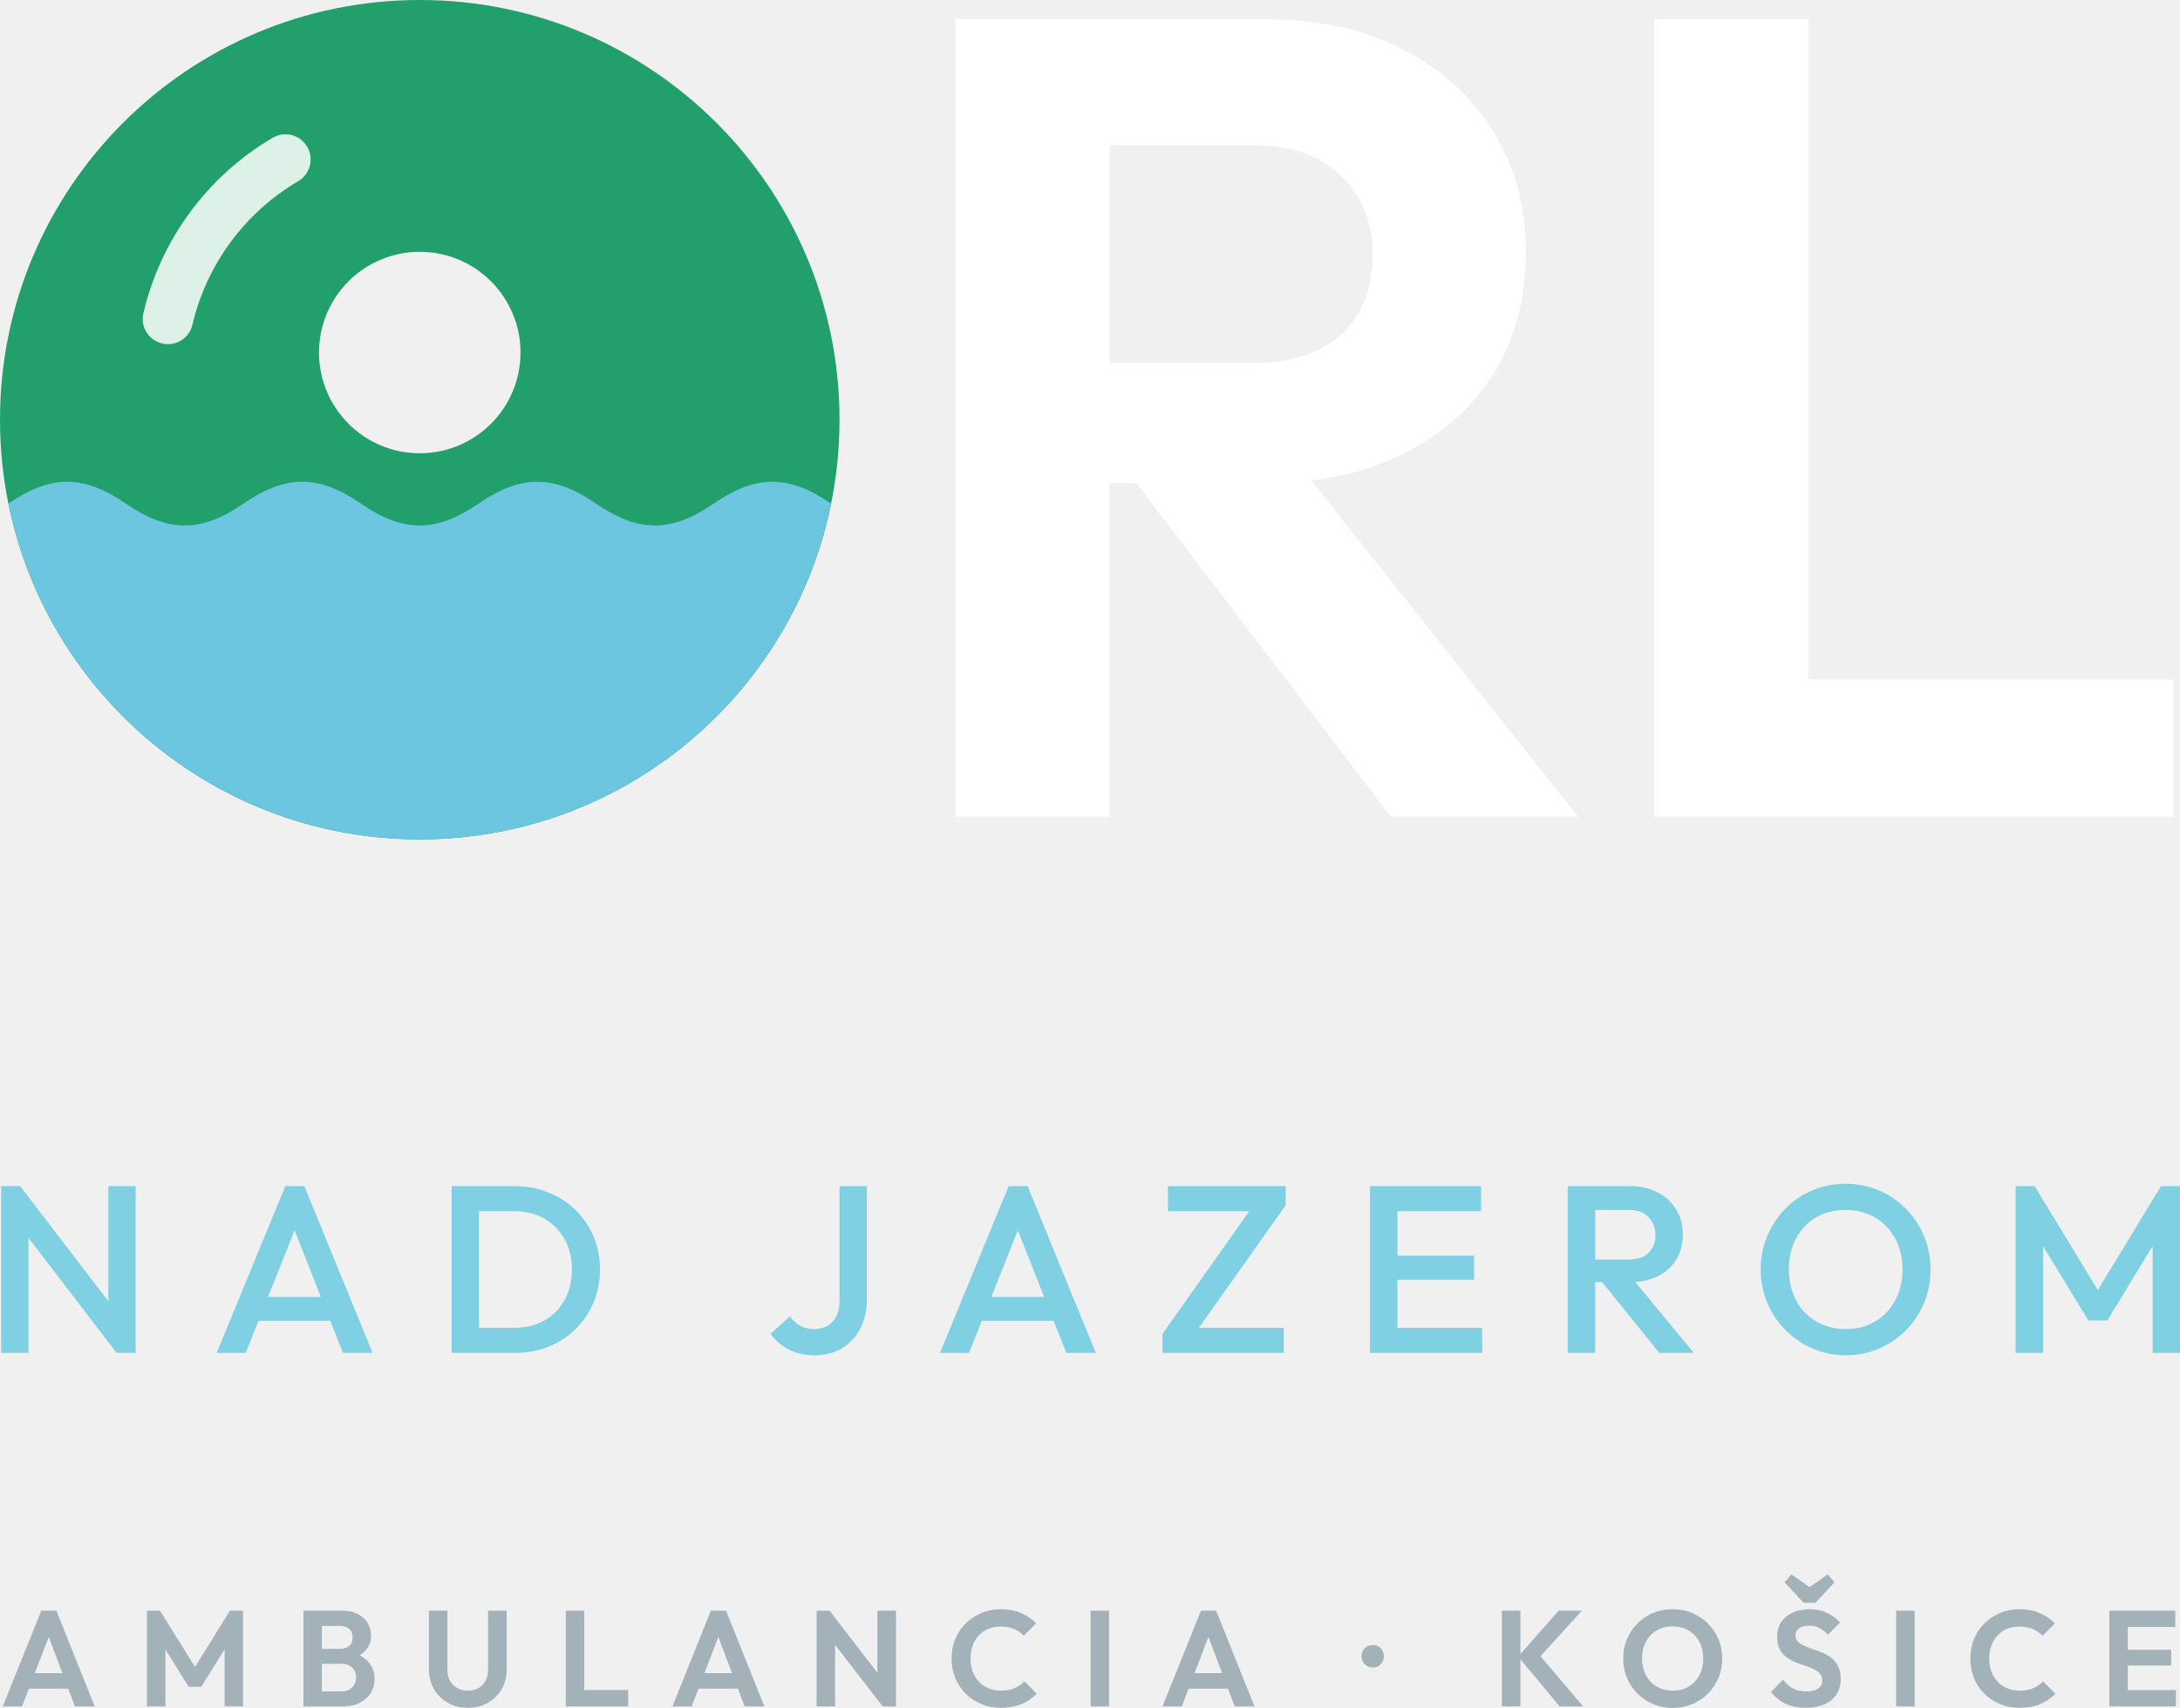
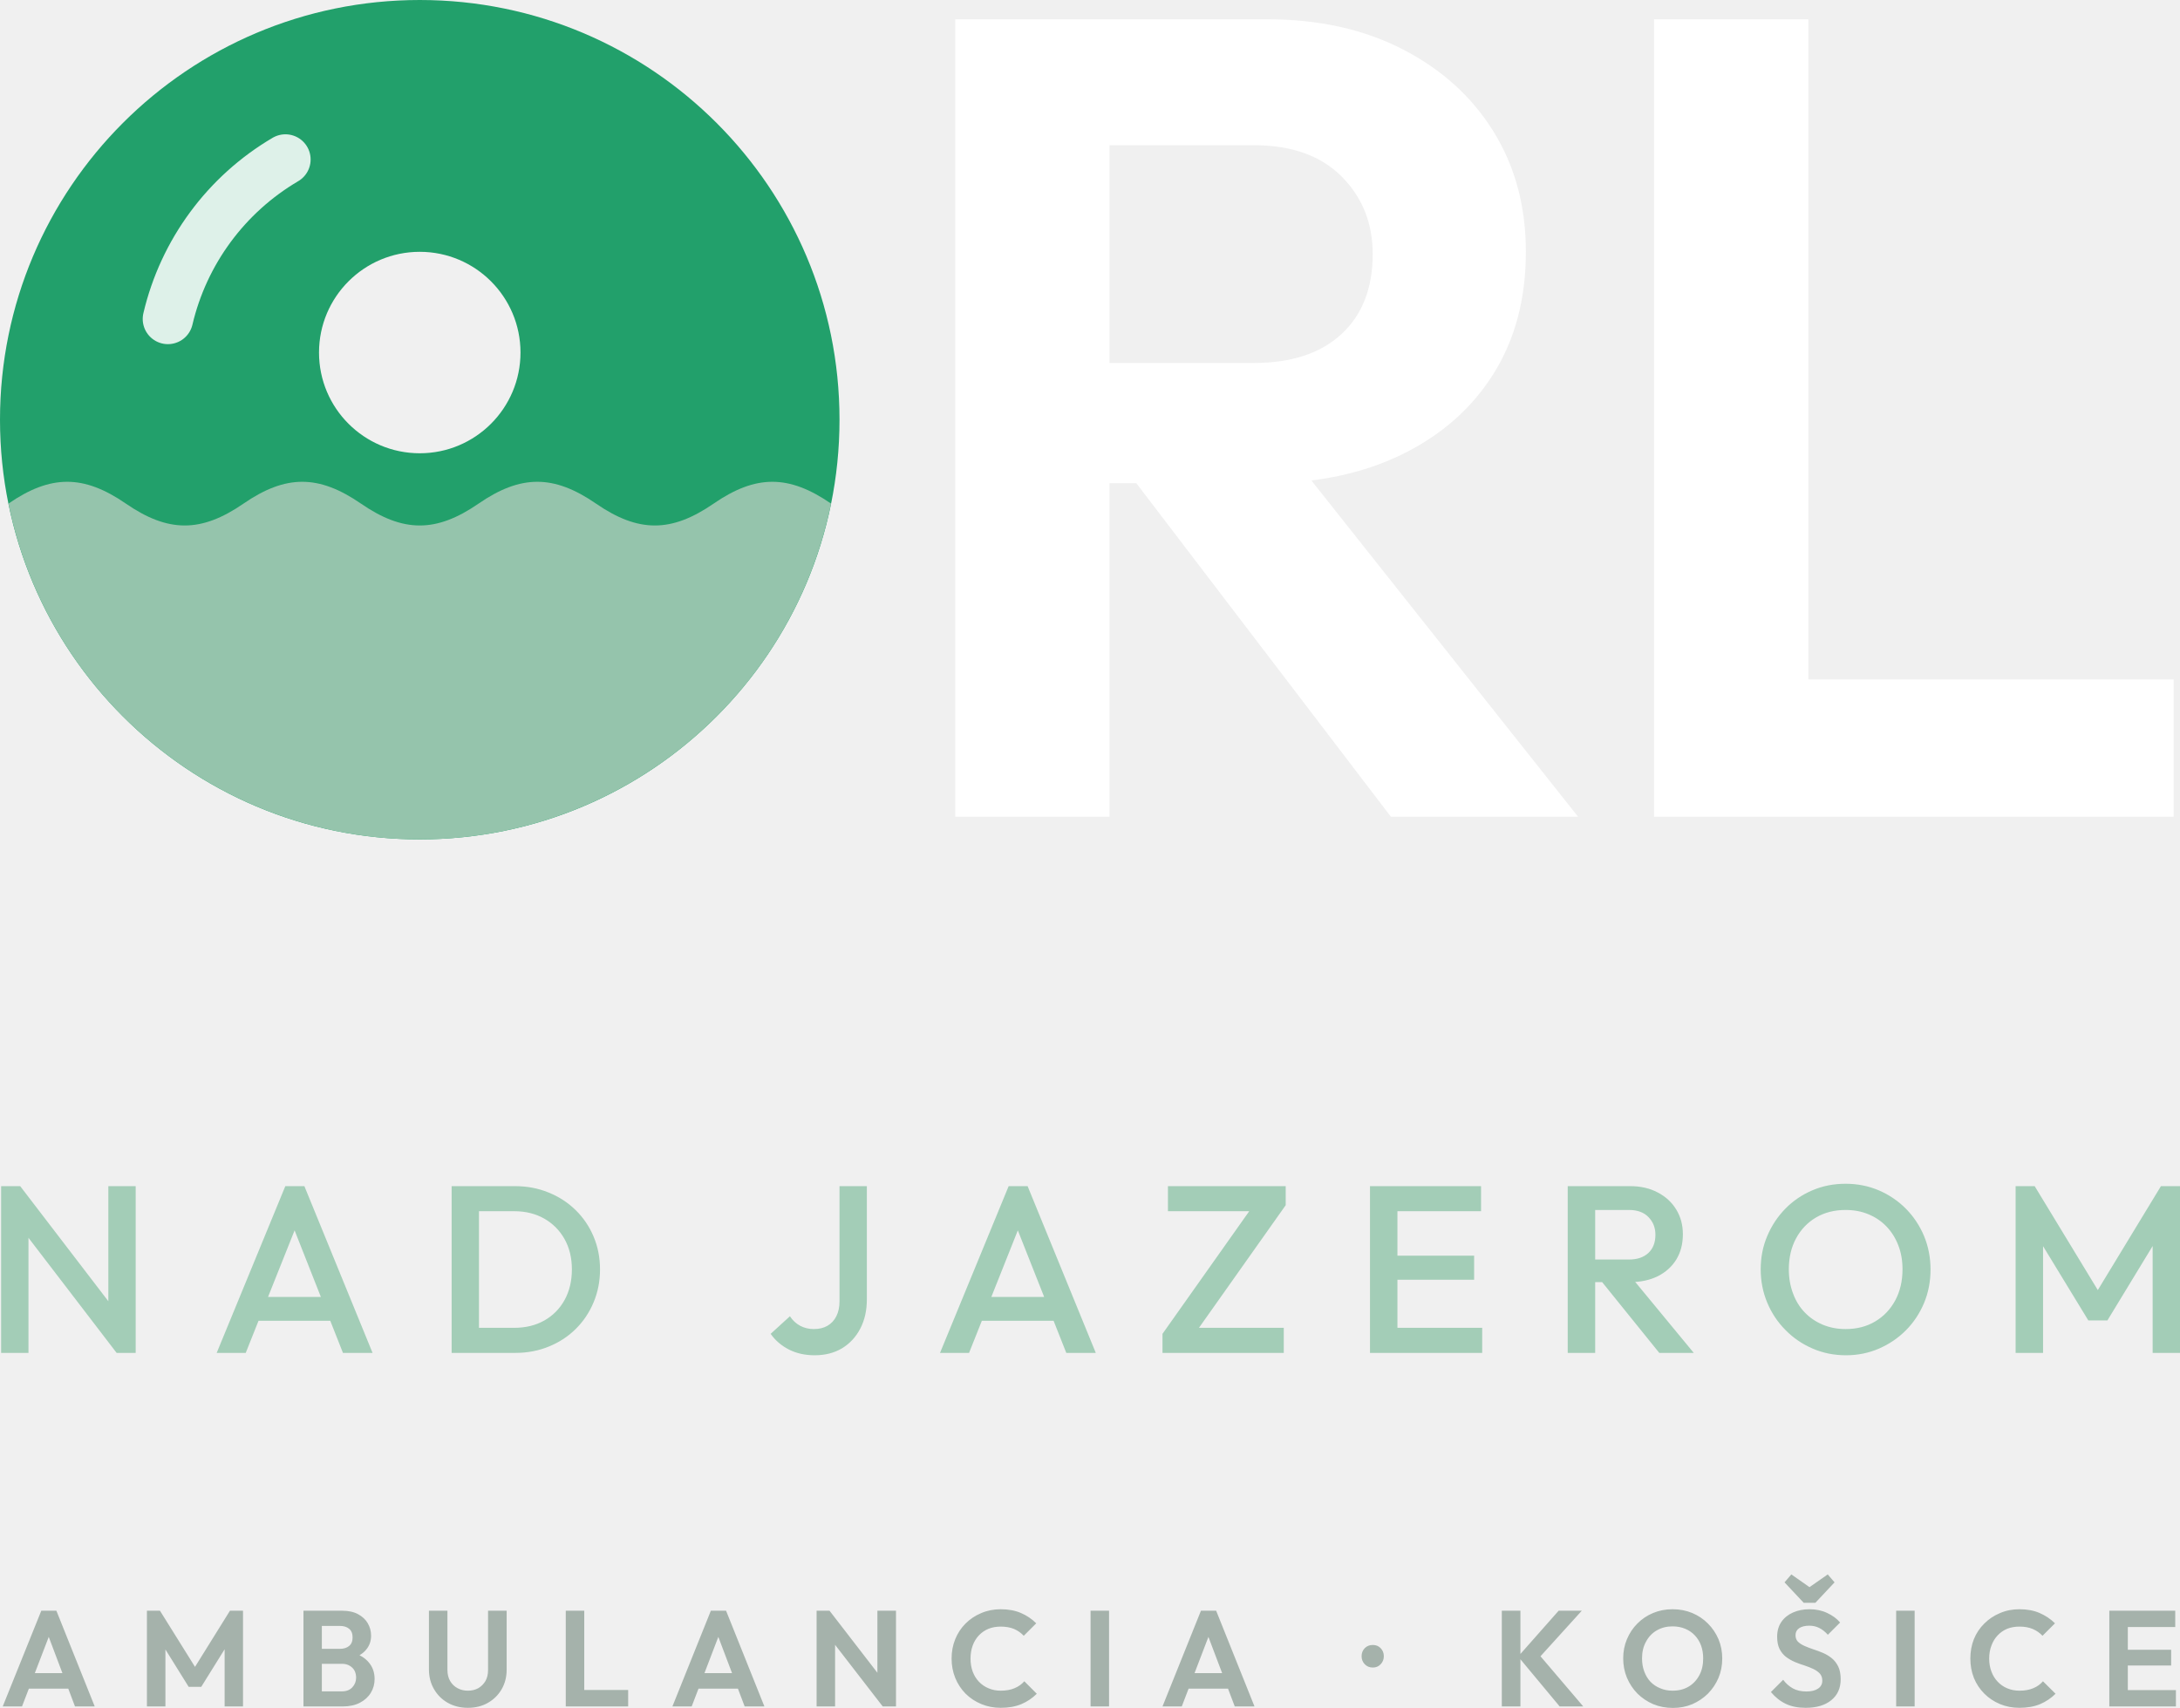
<svg xmlns="http://www.w3.org/2000/svg" viewBox="3.00 15.00 192.16 150.57" role="img">
  <g transform="translate(3.00 15.00) scale(0.74)">
    <path d="M0 50 A50 50 0 1 0 100 50 A50 50 0 1 0 0 50 Z M38 42 A12 12 0 1 1 62 42 A12 12 0 1 1 38 42 Z" fill="#22A06B" />
-     <path d="M1 60 C6.04 56.53 9.96 56.53 15 60 C20.04 63.47 23.96 63.47 29 60 C34.04 56.53 37.96 56.53 43 60 C48.04 63.47 51.96 63.47 57 60 C62.04 56.53 65.96 56.53 71 60 C76.04 63.47 79.96 63.47 85 60 C90.04 56.53 93.96 56.53 99 60 L98.99 60 A50 50 0 0 1 1.01 60 Z" fill="#6CC6E0" />
+     <path d="M1 60 C6.04 56.53 9.96 56.53 15 60 C20.04 63.47 23.96 63.47 29 60 C34.04 56.53 37.96 56.53 43 60 C48.04 63.47 51.96 63.47 57 60 C62.04 56.53 65.96 56.53 71 60 C76.04 63.47 79.96 63.47 85 60 C90.04 56.53 93.96 56.53 99 60 L98.99 60 A50 50 0 0 1 1.01 60 Z" fill="#95C4AC" />
    <path d="M20 38 A30 30 0 0 1 34 19" fill="none" stroke="#FFFFFF" stroke-width="6" stroke-linecap="round" opacity="0.85" />
  </g>
  <path d="M97.2 57.6V47H113.5Q118.5 47 121.25 44.45Q124 41.9 124 37.4Q124 33.3 121.25 30.55Q118.5 27.8 113.5 27.8H97.2V16.7H114.7Q121.5 16.7 126.65 19.35Q131.8 22 134.65 26.6Q137.5 31.2 137.5 37.2Q137.5 43.4 134.65 47.95Q131.8 52.5 126.6 55.05Q121.4 57.6 114.5 57.6ZM87.2 87V16.7H100.8V87ZM125.6 87 102.4 56.6 114.9 52.7 142.1 87ZM148.8 87V16.7H162.4V87ZM158.8 87V74.9H194.6V87Z" fill="#FFFFFF" />
-   <path d="M3.1 134.27V119.57H4.78L5.51 122.34V134.27ZM13.28 134.27 4.48 122.78 4.78 119.57 13.58 131.06ZM13.28 134.27 12.55 131.69V119.57H14.96V134.27ZM22.1 134.27 28.15 119.57H29.83L35.84 134.27H33.23L28.53 122.36H29.41L24.66 134.27ZM25.08 131.44V129.34H32.87V131.44ZM44.47 134.27V132.06H48.33Q49.84 132.06 50.99 131.41Q52.13 130.76 52.77 129.6Q53.41 128.43 53.41 126.9Q53.41 125.39 52.76 124.23Q52.11 123.08 50.97 122.43Q49.82 121.78 48.33 121.78H44.47V119.57H48.39Q49.99 119.57 51.35 120.13Q52.72 120.68 53.74 121.68Q54.76 122.68 55.32 124.01Q55.89 125.35 55.89 126.92Q55.89 128.47 55.32 129.82Q54.76 131.16 53.75 132.16Q52.74 133.16 51.38 133.71Q50.01 134.27 48.44 134.27ZM42.81 134.27V119.57H45.22V134.27ZM74.81 134.48Q73.53 134.48 72.53 133.97Q71.53 133.45 70.93 132.59L72.63 131.04Q72.98 131.58 73.53 131.88Q74.08 132.17 74.73 132.17Q75.44 132.17 75.94 131.88Q76.45 131.58 76.72 131.04Q77 130.49 77 129.73V119.57H79.41V129.55Q79.41 131.02 78.83 132.13Q78.25 133.24 77.23 133.86Q76.2 134.48 74.81 134.48ZM85.86 134.27 91.91 119.57H93.58L99.59 134.27H96.99L92.28 122.36H93.16L88.42 134.27ZM88.84 131.44V129.34H96.63V131.44ZM105.47 132.59 113.49 121.25H116.33L108.31 132.59ZM105.47 134.27V132.59L107.55 132.06H116.16V134.27ZM105.95 121.78V119.57H116.33V121.25L114.23 121.78ZM123.76 134.27V119.57H126.18V134.27ZM125.42 134.27V132.06H133.65V134.27ZM125.42 127.82V125.7H132.94V127.82ZM125.42 121.78V119.57H133.55V121.78ZM142.85 128.03V126.04H146.57Q147.68 126.04 148.3 125.46Q148.92 124.88 148.92 123.85Q148.92 122.93 148.31 122.3Q147.7 121.67 146.59 121.67H142.85V119.57H146.69Q148.08 119.57 149.13 120.13Q150.18 120.68 150.76 121.64Q151.34 122.59 151.34 123.81Q151.34 125.09 150.76 126.04Q150.18 126.98 149.13 127.51Q148.08 128.03 146.69 128.03ZM141.19 134.27V119.57H143.61V134.27ZM149.26 134.27 144.11 127.89 146.36 127.07 152.3 134.27ZM165.72 134.48Q164.14 134.48 162.78 133.89Q161.41 133.3 160.39 132.26Q159.36 131.23 158.78 129.85Q158.2 128.47 158.2 126.9Q158.2 125.32 158.78 123.96Q159.36 122.59 160.38 121.55Q161.39 120.52 162.75 119.94Q164.1 119.36 165.68 119.36Q167.25 119.36 168.61 119.94Q169.96 120.52 170.99 121.55Q172.02 122.59 172.6 123.97Q173.17 125.35 173.17 126.92Q173.17 128.5 172.6 129.87Q172.02 131.25 171 132.28Q169.98 133.3 168.63 133.89Q167.27 134.48 165.72 134.48ZM165.68 132.17Q167.17 132.17 168.29 131.5Q169.42 130.83 170.06 129.64Q170.7 128.45 170.7 126.9Q170.7 125.74 170.33 124.79Q169.96 123.83 169.29 123.13Q168.62 122.43 167.7 122.05Q166.79 121.67 165.68 121.67Q164.21 121.67 163.08 122.33Q161.96 122.99 161.32 124.17Q160.68 125.35 160.68 126.9Q160.68 128.05 161.05 129.03Q161.41 130.01 162.08 130.7Q162.74 131.39 163.66 131.78Q164.59 132.17 165.68 132.17ZM180.67 134.27V119.57H182.35L188.46 129.63H187.37L193.48 119.57H195.16V134.27H192.75V123.81L193.29 123.96L188.76 131.41H187.08L182.54 123.96L183.09 123.81V134.27Z" fill="#7FD0E3" />
-   <path d="M3.24 165.44 6.64 157H7.97L11.35 165.44H9.61L7 158.52H7.6L4.94 165.44ZM5.04 163.87V162.5H9.58V163.87ZM15.95 165.44V157H17.1L20.52 162.48H19.86L23.27 157H24.42V165.44H22.8V159.8L23.11 159.9L20.74 163.71H19.63L17.26 159.9L17.58 159.8V165.44ZM30.95 165.44V164.11H33.14Q33.73 164.11 34.06 163.75Q34.39 163.39 34.39 162.9Q34.39 162.56 34.25 162.28Q34.1 162.01 33.82 161.85Q33.54 161.68 33.14 161.68H30.95V160.36H32.96Q33.47 160.36 33.77 160.11Q34.08 159.86 34.08 159.36Q34.08 158.84 33.77 158.59Q33.47 158.34 32.96 158.34H30.95V157H33.16Q34 157 34.57 157.31Q35.14 157.62 35.42 158.11Q35.71 158.61 35.71 159.2Q35.71 159.92 35.27 160.44Q34.84 160.96 34 161.22L34.07 160.69Q35 160.95 35.51 161.56Q36.02 162.16 36.02 163.02Q36.02 163.69 35.69 164.23Q35.36 164.78 34.73 165.11Q34.1 165.44 33.2 165.44ZM29.75 165.44V157H31.37V165.44ZM44.24 165.56Q43.25 165.56 42.47 165.12Q41.7 164.68 41.26 163.92Q40.81 163.15 40.81 162.18V157H42.44V162.22Q42.44 162.79 42.68 163.2Q42.91 163.6 43.33 163.83Q43.74 164.05 44.24 164.05Q44.76 164.05 45.16 163.83Q45.55 163.6 45.79 163.2Q46.02 162.79 46.02 162.24V157H47.66V162.19Q47.66 163.16 47.22 163.92Q46.78 164.68 46.01 165.12Q45.25 165.56 44.24 165.56ZM52.87 165.44V157H54.5V165.44ZM54.07 165.44V163.99H58.37V165.44ZM62.27 165.44 65.66 157H67L70.38 165.44H68.64L66.02 158.52H66.62L63.97 165.44ZM64.07 163.87V162.5H68.6V163.87ZM74.98 165.44V157H76.12L76.61 158.64V165.44ZM80.81 165.44 75.8 158.96 76.12 157 81.12 163.48ZM80.81 165.44 80.34 163.86V157H81.98V165.44ZM91.21 165.56Q90.29 165.56 89.5 165.23Q88.7 164.9 88.11 164.31Q87.52 163.71 87.2 162.92Q86.88 162.13 86.88 161.22Q86.88 160.3 87.2 159.51Q87.52 158.72 88.11 158.13Q88.7 157.54 89.49 157.21Q90.28 156.87 91.21 156.87Q92.22 156.87 92.99 157.2Q93.76 157.53 94.34 158.11L93.24 159.21Q92.89 158.83 92.39 158.61Q91.88 158.4 91.21 158.4Q90.62 158.4 90.14 158.59Q89.65 158.79 89.29 159.17Q88.93 159.55 88.74 160.07Q88.55 160.59 88.55 161.22Q88.55 161.85 88.74 162.37Q88.93 162.88 89.29 163.26Q89.65 163.64 90.14 163.84Q90.62 164.05 91.21 164.05Q91.92 164.05 92.43 163.83Q92.94 163.62 93.29 163.22L94.39 164.32Q93.8 164.91 93.02 165.24Q92.24 165.56 91.21 165.56ZM99.13 165.44V157H100.76V165.44ZM105.47 165.44 108.86 157H110.2L113.58 165.44H111.84L109.22 158.52H109.82L107.17 165.44ZM107.27 163.87V162.5H111.8V163.87ZM124.01 162.01Q123.58 162.01 123.3 161.72Q123.02 161.43 123.02 161.01Q123.02 160.59 123.3 160.3Q123.58 160.02 124.01 160.02Q124.43 160.02 124.7 160.3Q124.98 160.59 124.98 161.01Q124.98 161.43 124.7 161.72Q124.43 162.01 124.01 162.01ZM140.48 165.44 136.82 161.04 140.39 157H142.43L138.46 161.38V160.63L142.56 165.44ZM135.38 165.44V157H137.02V165.44ZM150.46 165.57Q149.53 165.57 148.73 165.24Q147.94 164.9 147.34 164.31Q146.75 163.71 146.41 162.91Q146.08 162.12 146.08 161.2Q146.08 160.29 146.41 159.51Q146.74 158.72 147.33 158.13Q147.92 157.53 148.72 157.2Q149.51 156.87 150.43 156.87Q151.37 156.87 152.16 157.2Q152.95 157.53 153.55 158.13Q154.14 158.72 154.48 159.51Q154.81 160.3 154.81 161.22Q154.81 162.13 154.48 162.92Q154.14 163.71 153.55 164.31Q152.95 164.9 152.17 165.24Q151.38 165.57 150.46 165.57ZM150.43 164.05Q151.25 164.05 151.85 163.69Q152.45 163.33 152.79 162.69Q153.13 162.06 153.13 161.2Q153.13 160.58 152.94 160.06Q152.75 159.55 152.39 159.17Q152.03 158.79 151.54 158.59Q151.04 158.38 150.43 158.38Q149.64 158.38 149.03 158.74Q148.43 159.09 148.09 159.73Q147.74 160.36 147.74 161.2Q147.74 161.84 147.94 162.37Q148.14 162.9 148.49 163.27Q148.85 163.64 149.35 163.84Q149.84 164.05 150.43 164.05ZM162.16 165.56Q161.14 165.56 160.41 165.21Q159.68 164.86 159.1 164.17L160.18 163.09Q160.55 163.58 161.04 163.85Q161.53 164.12 162.24 164.12Q162.88 164.12 163.25 163.87Q163.63 163.62 163.63 163.17Q163.63 162.79 163.42 162.55Q163.2 162.31 162.85 162.14Q162.49 161.97 162.07 161.83Q161.64 161.7 161.21 161.52Q160.79 161.34 160.43 161.07Q160.08 160.8 159.86 160.37Q159.65 159.94 159.65 159.3Q159.65 158.53 160.02 157.99Q160.39 157.45 161.04 157.16Q161.69 156.87 162.5 156.87Q163.37 156.87 164.06 157.2Q164.76 157.52 165.2 158.04L164.12 159.12Q163.75 158.71 163.36 158.52Q162.97 158.32 162.48 158.32Q161.92 158.32 161.59 158.54Q161.27 158.76 161.27 159.16Q161.27 159.51 161.48 159.73Q161.7 159.94 162.05 160.1Q162.41 160.26 162.83 160.4Q163.26 160.54 163.69 160.72Q164.11 160.9 164.47 161.19Q164.82 161.48 165.04 161.93Q165.25 162.38 165.25 163.04Q165.25 164.22 164.42 164.89Q163.6 165.56 162.16 165.56ZM164.11 153.8 164.71 154.5 163.02 156.3H161.99L160.3 154.5L160.9 153.8L163.07 155.32H161.93ZM170.14 165.44V157H171.77V165.44ZM181.01 165.56Q180.08 165.56 179.29 165.23Q178.5 164.9 177.91 164.31Q177.31 163.71 176.99 162.92Q176.68 162.13 176.68 161.22Q176.68 160.3 176.99 159.51Q177.31 158.72 177.91 158.13Q178.5 157.54 179.29 157.21Q180.07 156.87 181.01 156.87Q182.02 156.87 182.78 157.2Q183.55 157.53 184.14 158.11L183.04 159.21Q182.69 158.83 182.18 158.61Q181.68 158.4 181.01 158.4Q180.42 158.4 179.93 158.59Q179.45 158.79 179.09 159.17Q178.73 159.55 178.54 160.07Q178.34 160.59 178.34 161.22Q178.34 161.85 178.54 162.37Q178.73 162.88 179.09 163.26Q179.45 163.64 179.93 163.84Q180.42 164.05 181.01 164.05Q181.72 164.05 182.23 163.83Q182.74 163.62 183.08 163.22L184.19 164.32Q183.6 164.91 182.82 165.24Q182.04 165.56 181.01 165.56ZM188.93 165.44V157H190.56V165.44ZM190.13 165.44V164H194.8V165.44ZM190.13 161.83V160.44H194.38V161.83ZM190.13 158.44V157H194.74V158.44Z" fill="#A3B1B9" />
+   <path d="M3.1 134.27V119.57H4.78L5.51 122.34V134.27ZM13.28 134.27 4.48 122.78 4.78 119.57 13.58 131.06ZM13.28 134.27 12.55 131.69V119.57H14.96V134.27ZM22.1 134.27 28.15 119.57H29.83L35.84 134.27H33.23L28.53 122.36H29.41L24.66 134.27ZM25.08 131.44V129.34H32.87V131.44ZM44.47 134.27V132.06H48.33Q49.84 132.06 50.99 131.41Q52.13 130.76 52.77 129.6Q53.41 128.43 53.41 126.9Q53.41 125.39 52.76 124.23Q52.11 123.08 50.97 122.43Q49.82 121.78 48.33 121.78H44.47V119.57H48.39Q49.99 119.57 51.35 120.13Q52.72 120.68 53.74 121.68Q54.76 122.68 55.32 124.01Q55.89 125.35 55.89 126.92Q55.89 128.47 55.32 129.82Q54.76 131.16 53.75 132.16Q52.74 133.16 51.38 133.71Q50.01 134.27 48.44 134.27ZM42.81 134.27V119.57H45.22V134.27ZM74.81 134.48Q73.53 134.48 72.53 133.97Q71.53 133.45 70.93 132.59L72.63 131.04Q72.98 131.58 73.53 131.88Q74.08 132.17 74.73 132.17Q75.44 132.17 75.94 131.88Q76.45 131.58 76.72 131.04Q77 130.49 77 129.73V119.57H79.41V129.55Q79.41 131.02 78.83 132.13Q78.25 133.24 77.23 133.86Q76.2 134.48 74.81 134.48ZM85.86 134.27 91.91 119.57H93.58L99.59 134.27H96.99L92.28 122.36H93.16L88.42 134.27ZM88.84 131.44V129.34H96.63V131.44ZM105.47 132.59 113.49 121.25H116.33L108.31 132.59ZM105.47 134.27V132.59L107.55 132.06H116.16V134.27ZM105.95 121.78V119.57H116.33V121.25L114.23 121.78ZM123.76 134.27V119.57H126.18V134.27ZM125.42 134.27V132.06H133.65V134.27ZM125.42 127.82V125.7H132.94V127.82ZM125.42 121.78V119.57H133.55V121.78ZM142.85 128.03V126.04H146.57Q147.68 126.04 148.3 125.46Q148.92 124.88 148.92 123.85Q148.92 122.93 148.31 122.3Q147.7 121.67 146.59 121.67H142.85V119.57H146.69Q148.08 119.57 149.13 120.13Q150.18 120.68 150.76 121.64Q151.34 122.59 151.34 123.81Q151.34 125.09 150.76 126.04Q150.18 126.98 149.13 127.51Q148.08 128.03 146.69 128.03ZM141.19 134.27V119.57H143.61V134.27ZM149.26 134.27 144.11 127.89 146.36 127.07 152.3 134.27ZM165.72 134.48Q164.14 134.48 162.78 133.89Q161.41 133.3 160.39 132.26Q159.36 131.23 158.78 129.85Q158.2 128.47 158.2 126.9Q158.2 125.32 158.78 123.96Q159.36 122.59 160.38 121.55Q161.39 120.52 162.75 119.94Q164.1 119.36 165.68 119.36Q167.25 119.36 168.61 119.94Q169.96 120.52 170.99 121.55Q172.02 122.59 172.6 123.97Q173.17 125.35 173.17 126.92Q173.17 128.5 172.6 129.87Q172.02 131.25 171 132.28Q169.98 133.3 168.63 133.89Q167.27 134.48 165.72 134.48ZM165.68 132.17Q167.17 132.17 168.29 131.5Q169.42 130.83 170.06 129.64Q170.7 128.45 170.7 126.9Q170.7 125.74 170.33 124.79Q169.96 123.83 169.29 123.13Q168.62 122.43 167.7 122.05Q166.79 121.67 165.68 121.67Q164.21 121.67 163.08 122.33Q161.96 122.99 161.32 124.17Q160.68 125.35 160.68 126.9Q160.68 128.05 161.05 129.03Q161.41 130.01 162.08 130.7Q162.74 131.39 163.66 131.78Q164.59 132.17 165.68 132.17ZM180.67 134.27V119.57H182.35L188.46 129.63H187.37L193.48 119.57H195.16V134.27H192.75V123.81L193.29 123.96L188.76 131.41H187.08L182.54 123.96L183.09 123.81V134.27Z" fill="#A3CDB7" />
+   <path d="M3.24 165.44 6.64 157H7.97L11.35 165.44H9.61L7 158.52H7.6L4.94 165.44ZM5.04 163.87V162.5H9.58V163.87ZM15.95 165.44V157H17.1L20.52 162.48H19.86L23.27 157H24.42V165.44H22.8V159.8L23.11 159.9L20.74 163.71H19.63L17.26 159.9L17.58 159.8V165.44ZM30.95 165.44V164.11H33.14Q33.73 164.11 34.06 163.75Q34.39 163.39 34.39 162.9Q34.39 162.56 34.25 162.28Q34.1 162.01 33.82 161.85Q33.54 161.68 33.14 161.68H30.95V160.36H32.96Q33.47 160.36 33.77 160.11Q34.08 159.86 34.08 159.36Q34.08 158.84 33.77 158.59Q33.47 158.34 32.96 158.34H30.95V157H33.16Q34 157 34.57 157.31Q35.14 157.62 35.42 158.11Q35.71 158.61 35.71 159.2Q35.71 159.92 35.27 160.44Q34.84 160.96 34 161.22L34.07 160.69Q35 160.95 35.51 161.56Q36.02 162.16 36.02 163.02Q36.02 163.69 35.69 164.23Q35.36 164.78 34.73 165.11Q34.1 165.44 33.2 165.44ZM29.75 165.44V157H31.37V165.44ZM44.24 165.56Q43.25 165.56 42.47 165.12Q41.7 164.68 41.26 163.92Q40.81 163.15 40.81 162.18V157H42.44V162.22Q42.44 162.79 42.68 163.2Q42.91 163.6 43.33 163.83Q43.74 164.05 44.24 164.05Q44.76 164.05 45.16 163.83Q45.55 163.6 45.79 163.2Q46.02 162.79 46.02 162.24V157H47.66V162.19Q47.66 163.16 47.22 163.92Q46.78 164.68 46.01 165.12Q45.25 165.56 44.24 165.56ZM52.87 165.44V157H54.5V165.44ZM54.07 165.44V163.99H58.37V165.44ZM62.27 165.44 65.66 157H67L70.38 165.44H68.64L66.02 158.52H66.62L63.97 165.44ZM64.07 163.87V162.5H68.6V163.87ZM74.98 165.44V157H76.12L76.61 158.64V165.44ZM80.81 165.44 75.8 158.96 76.12 157 81.12 163.48ZM80.81 165.44 80.34 163.86V157H81.98V165.44ZM91.21 165.56Q90.29 165.56 89.5 165.23Q88.7 164.9 88.11 164.31Q87.52 163.71 87.2 162.92Q86.88 162.13 86.88 161.22Q86.88 160.3 87.2 159.51Q87.52 158.72 88.11 158.13Q88.7 157.54 89.49 157.21Q90.28 156.87 91.21 156.87Q92.22 156.87 92.99 157.2Q93.76 157.53 94.34 158.11L93.24 159.21Q92.89 158.83 92.39 158.61Q91.88 158.4 91.21 158.4Q90.62 158.4 90.14 158.59Q89.65 158.79 89.29 159.17Q88.93 159.55 88.74 160.07Q88.55 160.59 88.55 161.22Q88.55 161.85 88.74 162.37Q88.93 162.88 89.29 163.26Q89.65 163.64 90.14 163.84Q90.62 164.05 91.21 164.05Q91.92 164.05 92.43 163.83Q92.94 163.62 93.29 163.22L94.39 164.32Q93.8 164.91 93.02 165.24Q92.24 165.56 91.21 165.56ZM99.13 165.44V157H100.76V165.44ZM105.47 165.44 108.86 157H110.2L113.58 165.44H111.84L109.22 158.52H109.82L107.17 165.44ZM107.27 163.87V162.5H111.8V163.87ZM124.01 162.01Q123.58 162.01 123.3 161.72Q123.02 161.43 123.02 161.01Q123.02 160.59 123.3 160.3Q123.58 160.02 124.01 160.02Q124.43 160.02 124.7 160.3Q124.98 160.59 124.98 161.01Q124.98 161.43 124.7 161.72Q124.43 162.01 124.01 162.01ZM140.48 165.44 136.82 161.04 140.39 157H142.43L138.46 161.38V160.63L142.56 165.44ZM135.38 165.44V157H137.02V165.44ZM150.46 165.57Q149.53 165.57 148.73 165.24Q147.94 164.9 147.34 164.31Q146.75 163.71 146.41 162.91Q146.08 162.12 146.08 161.2Q146.08 160.29 146.41 159.51Q146.74 158.72 147.33 158.13Q147.92 157.53 148.72 157.2Q149.51 156.87 150.43 156.87Q151.37 156.87 152.16 157.2Q152.95 157.53 153.55 158.13Q154.14 158.72 154.48 159.51Q154.81 160.3 154.81 161.22Q154.81 162.13 154.48 162.92Q154.14 163.71 153.55 164.31Q152.95 164.9 152.17 165.24Q151.38 165.57 150.46 165.57ZM150.43 164.05Q151.25 164.05 151.85 163.69Q152.45 163.33 152.79 162.69Q153.13 162.06 153.13 161.2Q153.13 160.58 152.94 160.06Q152.75 159.55 152.39 159.17Q152.03 158.79 151.54 158.59Q151.04 158.38 150.43 158.38Q149.64 158.38 149.03 158.74Q148.43 159.09 148.09 159.73Q147.74 160.36 147.74 161.2Q147.74 161.84 147.94 162.37Q148.14 162.9 148.49 163.27Q148.85 163.64 149.35 163.84Q149.84 164.05 150.43 164.05ZM162.16 165.56Q161.14 165.56 160.41 165.21Q159.68 164.86 159.1 164.17L160.18 163.09Q160.55 163.58 161.04 163.85Q161.53 164.12 162.24 164.12Q162.88 164.12 163.25 163.87Q163.63 163.62 163.63 163.17Q163.63 162.79 163.42 162.55Q163.2 162.31 162.85 162.14Q162.49 161.97 162.07 161.83Q161.64 161.7 161.21 161.52Q160.79 161.34 160.43 161.07Q160.08 160.8 159.86 160.37Q159.65 159.94 159.65 159.3Q159.65 158.53 160.02 157.99Q160.39 157.45 161.04 157.16Q161.69 156.87 162.5 156.87Q163.37 156.87 164.06 157.2Q164.76 157.52 165.2 158.04L164.12 159.12Q163.75 158.71 163.36 158.52Q162.97 158.32 162.48 158.32Q161.92 158.32 161.59 158.54Q161.27 158.76 161.27 159.16Q161.27 159.51 161.48 159.73Q161.7 159.94 162.05 160.1Q162.41 160.26 162.83 160.4Q163.26 160.54 163.69 160.72Q164.11 160.9 164.47 161.19Q164.82 161.48 165.04 161.93Q165.25 162.38 165.25 163.04Q165.25 164.22 164.42 164.89Q163.6 165.56 162.16 165.56ZM164.11 153.8 164.71 154.5 163.02 156.3H161.99L160.3 154.5L160.9 153.8L163.07 155.32H161.93ZM170.14 165.44V157H171.77V165.44ZM181.01 165.56Q180.08 165.56 179.29 165.23Q178.5 164.9 177.91 164.31Q177.31 163.71 176.99 162.92Q176.68 162.13 176.68 161.22Q176.68 160.3 176.99 159.51Q177.31 158.72 177.91 158.13Q178.5 157.54 179.29 157.21Q180.07 156.87 181.01 156.87Q182.02 156.87 182.78 157.2Q183.55 157.53 184.14 158.11L183.04 159.21Q182.69 158.83 182.18 158.61Q181.68 158.4 181.01 158.4Q180.42 158.4 179.93 158.59Q179.45 158.79 179.09 159.17Q178.73 159.55 178.54 160.07Q178.34 160.59 178.34 161.22Q178.34 161.85 178.54 162.37Q178.73 162.88 179.09 163.26Q179.45 163.64 179.93 163.84Q180.42 164.05 181.01 164.05Q181.72 164.05 182.23 163.83Q182.74 163.62 183.08 163.22L184.19 164.32Q183.6 164.91 182.82 165.24Q182.04 165.56 181.01 165.56ZM188.93 165.44V157H190.56V165.44ZM190.13 165.44V164H194.8V165.44ZM190.13 161.83V160.44H194.38V161.83ZM190.13 158.44V157H194.74V158.44Z" fill="#A5B2AB" />
</svg>
